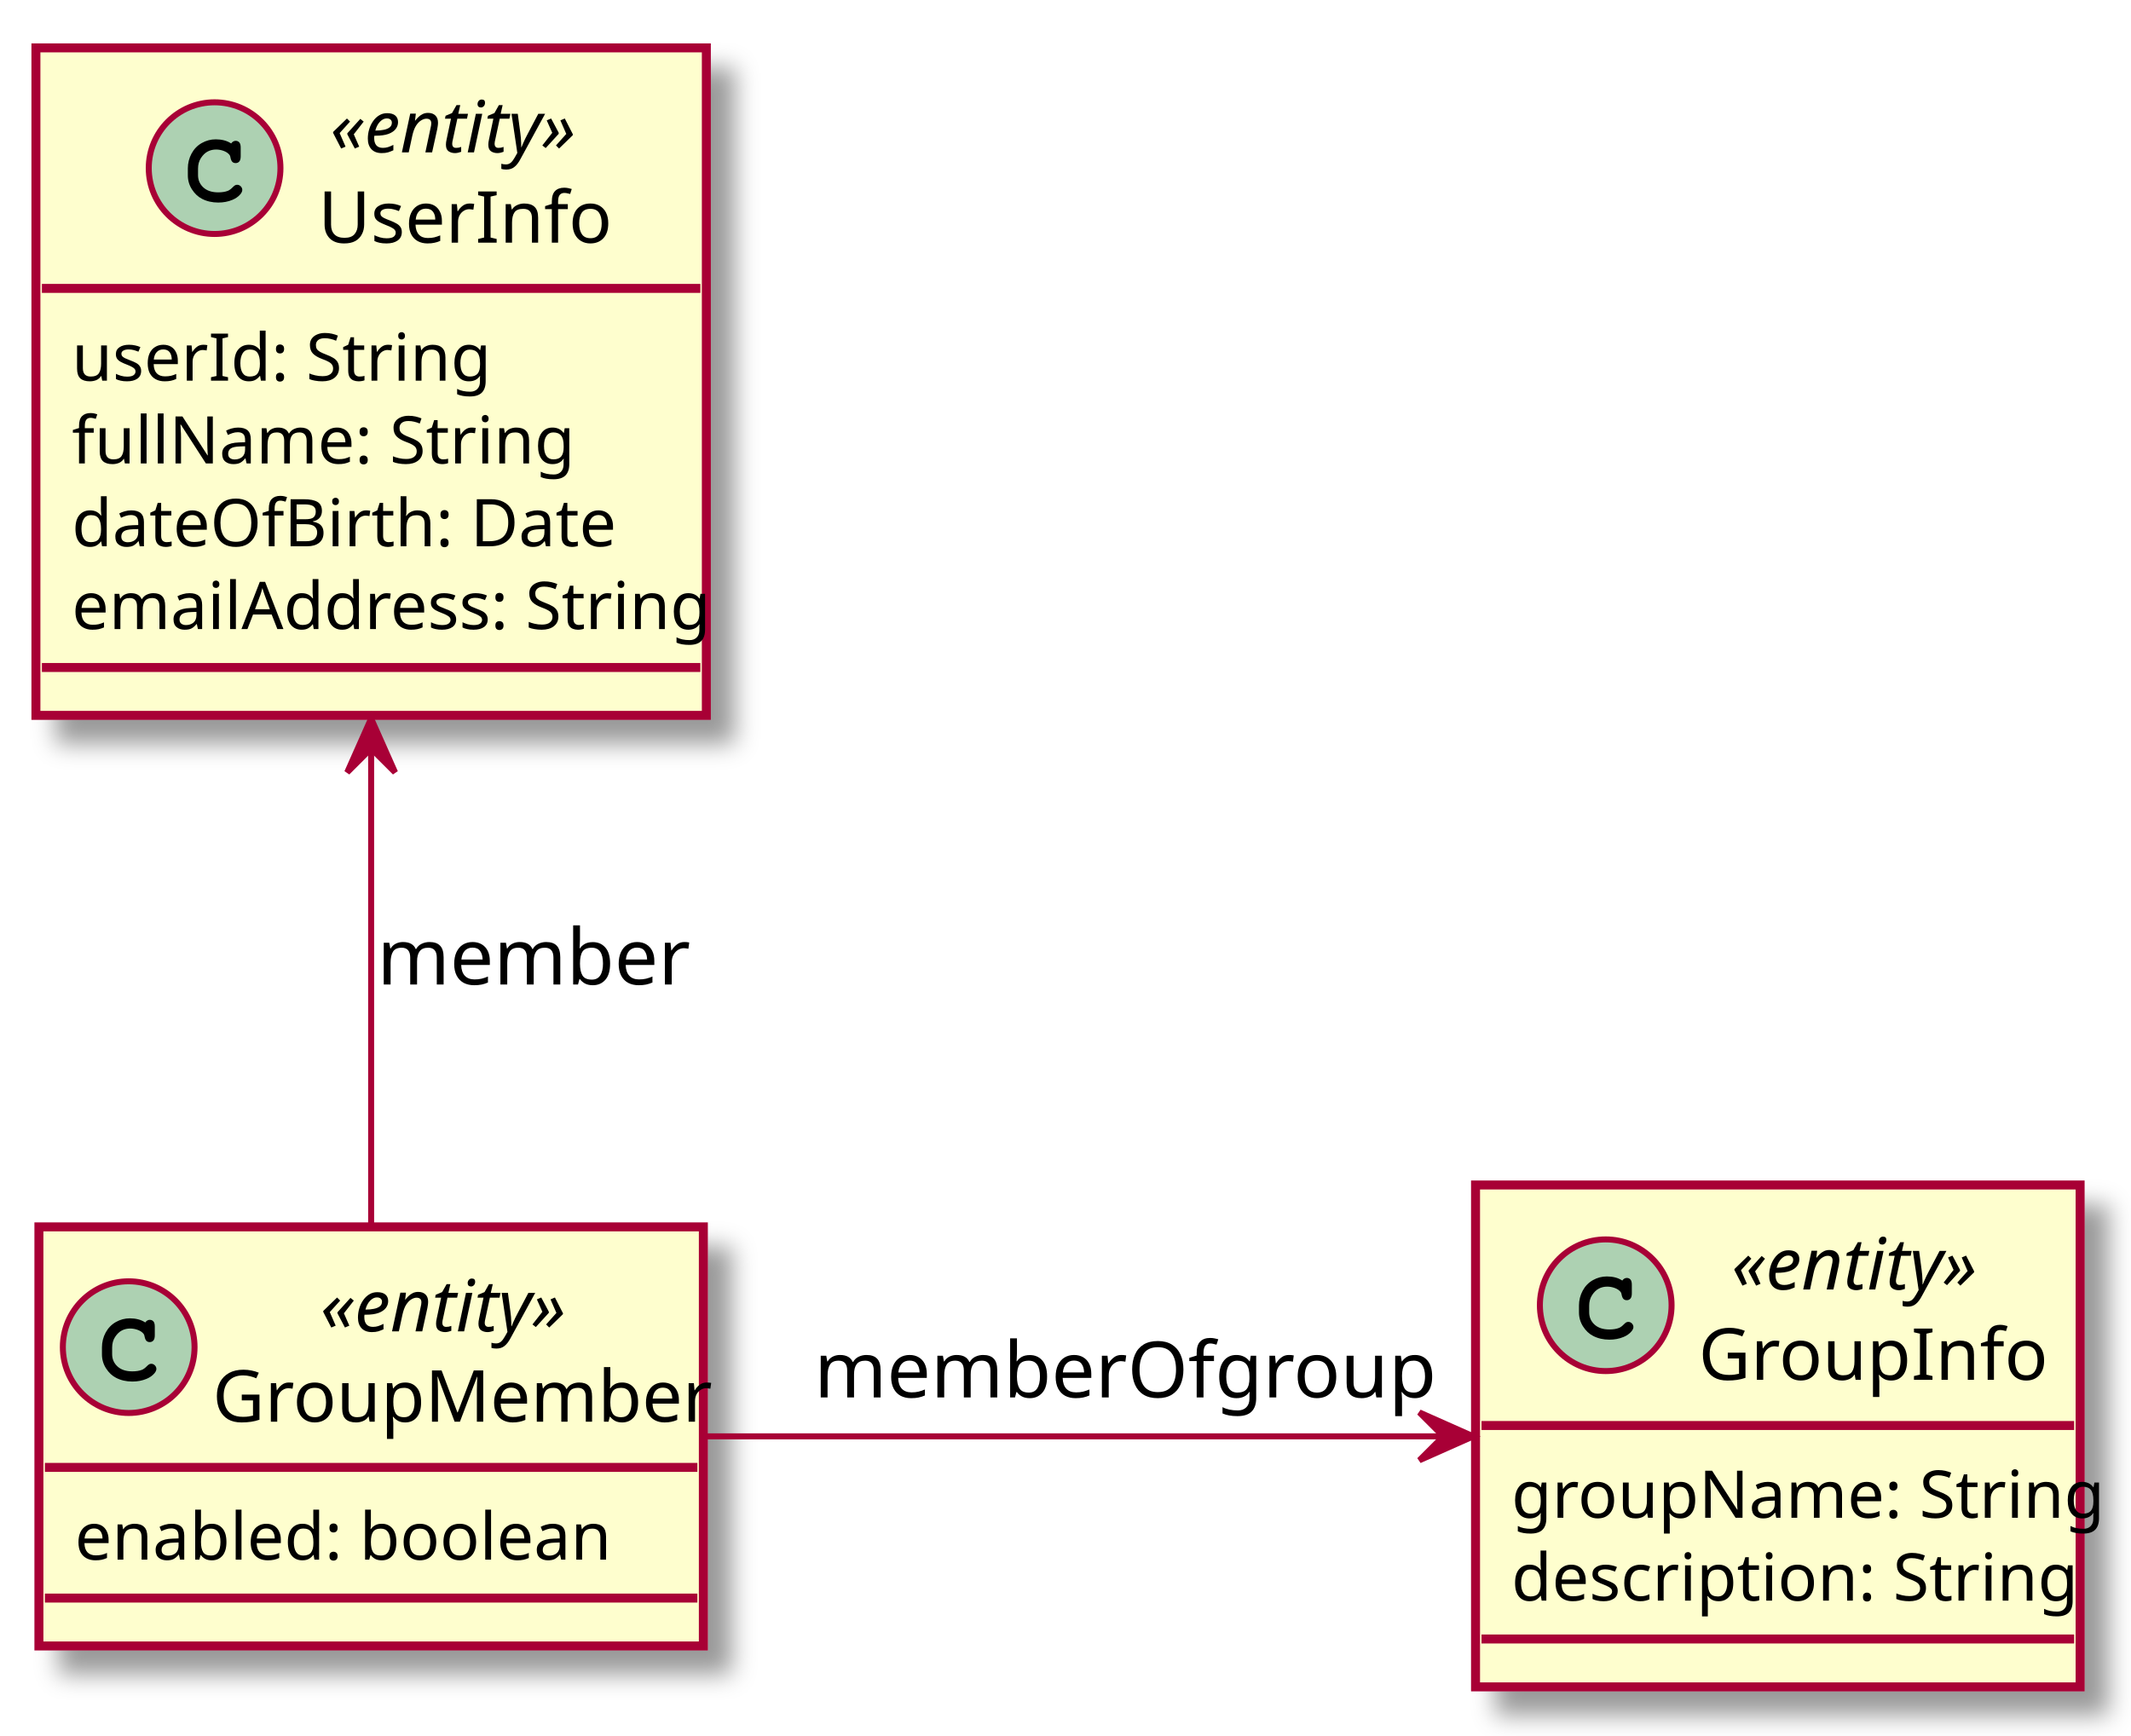
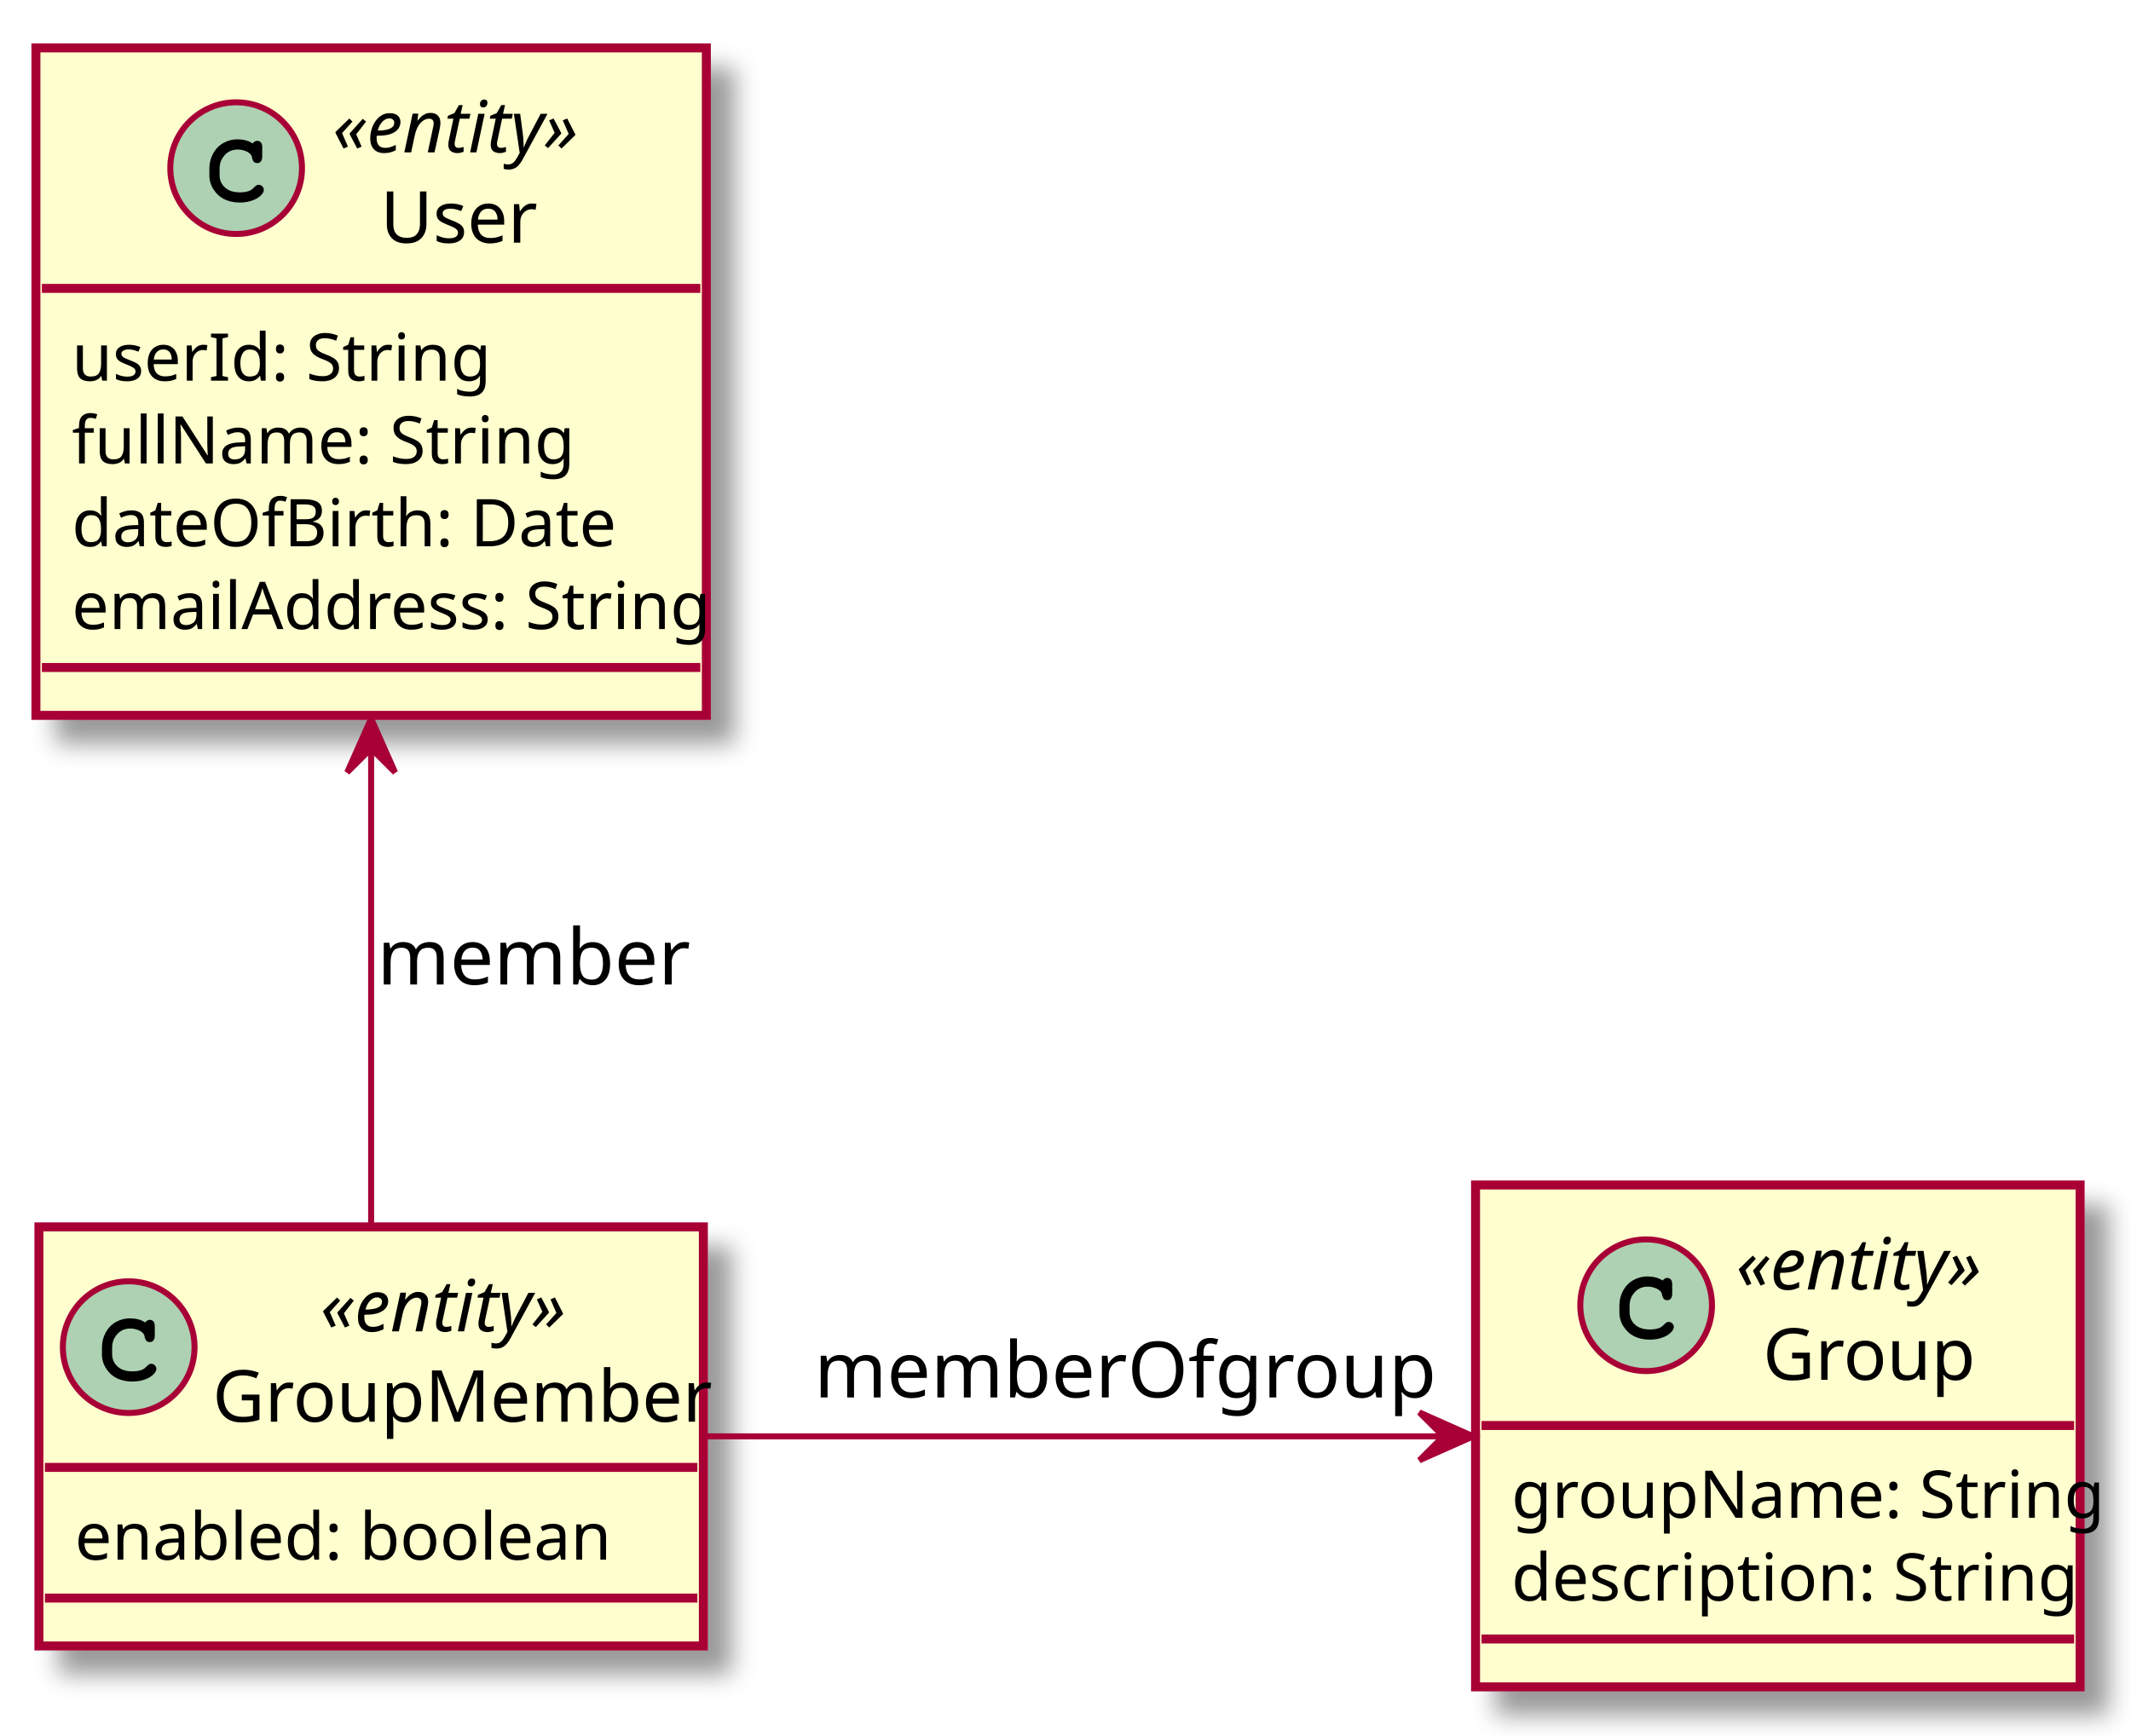
<svg xmlns="http://www.w3.org/2000/svg" height="290px" style="width:356px;height:290px;" version="1.1" viewBox="0 0 356 290" width="356px">
  <defs>
    <filter height="300%" id="f1" width="300%" x="-1" y="-1">
      <feGaussianBlur result="blurOut" stdDeviation="2.0" />
      <feColorMatrix in="blurOut" result="blurOut2" type="matrix" values="0 0 0 0 0 0 0 0 0 0 0 0 0 0 0 0 0 0 .4 0" />
      <feOffset dx="4.0" dy="4.0" in="blurOut2" result="blurOut3" />
      <feBlend in="SourceGraphic" in2="blurOut3" mode="normal" />
    </filter>
  </defs>
  <g>
    <rect fill="#FEFECE" filter="url(#f1)" height="111.531" style="stroke: #A80036; stroke-width: 1.5;" width="112" x="6" y="8" />
-     <ellipse cx="35.85" cy="28.094" fill="#ADD1B2" rx="11" ry="11" style="stroke: #A80036; stroke-width: 1.0;" />
-     <path d="M38.616,23.969 Q38.772,23.75 38.959,23.641 Q39.147,23.531 39.366,23.531 Q39.741,23.531 39.975,23.789 Q40.209,24.047 40.209,24.656 L40.209,26.109 Q40.209,26.719 39.975,26.984 Q39.741,27.25 39.366,27.25 Q39.022,27.25 38.819,27.047 Q38.616,26.859 38.506,26.344 Q38.459,25.984 38.272,25.797 Q37.944,25.422 37.334,25.203 Q36.725,24.984 36.1,24.984 Q35.334,24.984 34.702,25.312 Q34.069,25.641 33.577,26.391 Q33.084,27.141 33.084,28.172 L33.084,29.266 Q33.084,30.5 33.975,31.32 Q34.866,32.141 36.459,32.141 Q37.397,32.141 38.053,31.891 Q38.444,31.734 38.866,31.297 Q39.131,31.031 39.28,30.953 Q39.428,30.875 39.631,30.875 Q39.959,30.875 40.217,31.133 Q40.475,31.391 40.475,31.734 Q40.475,32.078 40.131,32.484 Q39.631,33.062 38.834,33.391 Q37.756,33.844 36.459,33.844 Q34.944,33.844 33.741,33.219 Q32.756,32.719 32.069,31.648 Q31.381,30.578 31.381,29.297 L31.381,28.141 Q31.381,26.812 31.998,25.664 Q32.616,24.516 33.709,23.898 Q34.803,23.281 36.038,23.281 Q36.772,23.281 37.42,23.445 Q38.069,23.609 38.616,23.969 Z " />
-     <text fill="#000000" font-family="sans-serif" font-size="12" font-style="italic" lengthAdjust="spacingAndGlyphs" textLength="43" x="55.15" y="25.457">«entity»</text>
-     <text fill="#000000" font-family="sans-serif" font-size="12" lengthAdjust="spacingAndGlyphs" textLength="47" x="53.15" y="40.551">UserInfo</text>
+     <ellipse cx="39.45" cy="28.094" fill="#ADD1B2" rx="11" ry="11" style="stroke: #A80036; stroke-width: 1.0;" />
+     <path d="M42.216,23.969 Q42.372,23.75 42.559,23.641 Q42.747,23.531 42.966,23.531 Q43.341,23.531 43.575,23.789 Q43.809,24.047 43.809,24.656 L43.809,26.109 Q43.809,26.719 43.575,26.984 Q43.341,27.25 42.966,27.25 Q42.622,27.25 42.419,27.047 Q42.216,26.859 42.106,26.344 Q42.059,25.984 41.872,25.797 Q41.544,25.422 40.934,25.203 Q40.325,24.984 39.7,24.984 Q38.934,24.984 38.302,25.312 Q37.669,25.641 37.177,26.391 Q36.684,27.141 36.684,28.172 L36.684,29.266 Q36.684,30.5 37.575,31.32 Q38.466,32.141 40.059,32.141 Q40.997,32.141 41.653,31.891 Q42.044,31.734 42.466,31.297 Q42.731,31.031 42.88,30.953 Q43.028,30.875 43.231,30.875 Q43.559,30.875 43.817,31.133 Q44.075,31.391 44.075,31.734 Q44.075,32.078 43.731,32.484 Q43.231,33.062 42.434,33.391 Q41.356,33.844 40.059,33.844 Q38.544,33.844 37.341,33.219 Q36.356,32.719 35.669,31.648 Q34.981,30.578 34.981,29.297 L34.981,28.141 Q34.981,26.812 35.598,25.664 Q36.216,24.516 37.309,23.898 Q38.403,23.281 39.638,23.281 Q40.372,23.281 41.02,23.445 Q41.669,23.609 42.216,23.969 Z " />
+     <text fill="#000000" font-family="sans-serif" font-size="12" font-style="italic" lengthAdjust="spacingAndGlyphs" textLength="43" x="55.55" y="25.457">«entity»</text>
+     <text fill="#000000" font-family="sans-serif" font-size="12" lengthAdjust="spacingAndGlyphs" textLength="27" x="63.55" y="40.551">User</text>
    <line style="stroke: #A80036; stroke-width: 1.5;" x1="7" x2="117" y1="48.188" y2="48.188" />
    <text fill="#000000" font-family="sans-serif" font-size="11" lengthAdjust="spacingAndGlyphs" textLength="64" x="12" y="63.606">userId: String</text>
    <text fill="#000000" font-family="sans-serif" font-size="11" lengthAdjust="spacingAndGlyphs" textLength="75" x="12" y="77.442">fullName: String</text>
    <text fill="#000000" font-family="sans-serif" font-size="11" lengthAdjust="spacingAndGlyphs" textLength="83" x="12" y="91.278">dateOfBirth: Date</text>
    <text fill="#000000" font-family="sans-serif" font-size="11" lengthAdjust="spacingAndGlyphs" textLength="100" x="12" y="105.114">emailAddress: String</text>
    <line style="stroke: #A80036; stroke-width: 1.5;" x1="7" x2="117" y1="111.531" y2="111.531" />
    <rect fill="#FEFECE" filter="url(#f1)" height="83.859" style="stroke: #A80036; stroke-width: 1.5;" width="101" x="246.5" y="198" />
-     <ellipse cx="268.25" cy="218.094" fill="#ADD1B2" rx="11" ry="11" style="stroke: #A80036; stroke-width: 1.0;" />
-     <path d="M271.016,213.969 Q271.172,213.75 271.359,213.641 Q271.547,213.531 271.766,213.531 Q272.141,213.531 272.375,213.789 Q272.609,214.047 272.609,214.656 L272.609,216.109 Q272.609,216.719 272.375,216.984 Q272.141,217.25 271.766,217.25 Q271.422,217.25 271.219,217.047 Q271.016,216.859 270.906,216.344 Q270.859,215.984 270.672,215.797 Q270.344,215.422 269.734,215.203 Q269.125,214.984 268.5,214.984 Q267.734,214.984 267.102,215.312 Q266.469,215.641 265.977,216.391 Q265.484,217.141 265.484,218.172 L265.484,219.266 Q265.484,220.5 266.375,221.32 Q267.266,222.141 268.859,222.141 Q269.797,222.141 270.453,221.891 Q270.844,221.734 271.266,221.297 Q271.531,221.031 271.68,220.953 Q271.828,220.875 272.031,220.875 Q272.359,220.875 272.617,221.133 Q272.875,221.391 272.875,221.734 Q272.875,222.078 272.531,222.484 Q272.031,223.062 271.234,223.391 Q270.156,223.844 268.859,223.844 Q267.344,223.844 266.141,223.219 Q265.156,222.719 264.469,221.648 Q263.781,220.578 263.781,219.297 L263.781,218.141 Q263.781,216.812 264.398,215.664 Q265.016,214.516 266.109,213.898 Q267.203,213.281 268.438,213.281 Q269.172,213.281 269.82,213.445 Q270.469,213.609 271.016,213.969 Z " />
-     <text fill="#000000" font-family="sans-serif" font-size="12" font-style="italic" lengthAdjust="spacingAndGlyphs" textLength="43" x="289.25" y="215.457">«entity»</text>
-     <text fill="#000000" font-family="sans-serif" font-size="12" lengthAdjust="spacingAndGlyphs" textLength="54" x="283.75" y="230.551">GroupInfo</text>
+     <ellipse cx="275" cy="218.094" fill="#ADD1B2" rx="11" ry="11" style="stroke: #A80036; stroke-width: 1.0;" />
+     <path d="M277.766,213.969 Q277.922,213.75 278.109,213.641 Q278.297,213.531 278.516,213.531 Q278.891,213.531 279.125,213.789 Q279.359,214.047 279.359,214.656 L279.359,216.109 Q279.359,216.719 279.125,216.984 Q278.891,217.25 278.516,217.25 Q278.172,217.25 277.969,217.047 Q277.766,216.859 277.656,216.344 Q277.609,215.984 277.422,215.797 Q277.094,215.422 276.484,215.203 Q275.875,214.984 275.25,214.984 Q274.484,214.984 273.852,215.312 Q273.219,215.641 272.727,216.391 Q272.234,217.141 272.234,218.172 L272.234,219.266 Q272.234,220.5 273.125,221.32 Q274.016,222.141 275.609,222.141 Q276.547,222.141 277.203,221.891 Q277.594,221.734 278.016,221.297 Q278.281,221.031 278.43,220.953 Q278.578,220.875 278.781,220.875 Q279.109,220.875 279.367,221.133 Q279.625,221.391 279.625,221.734 Q279.625,222.078 279.281,222.484 Q278.781,223.062 277.984,223.391 Q276.906,223.844 275.609,223.844 Q274.094,223.844 272.891,223.219 Q271.906,222.719 271.219,221.648 Q270.531,220.578 270.531,219.297 L270.531,218.141 Q270.531,216.812 271.148,215.664 Q271.766,214.516 272.859,213.898 Q273.953,213.281 275.188,213.281 Q275.922,213.281 276.57,213.445 Q277.219,213.609 277.766,213.969 Z " />
+     <text fill="#000000" font-family="sans-serif" font-size="12" font-style="italic" lengthAdjust="spacingAndGlyphs" textLength="43" x="290" y="215.457">«entity»</text>
+     <text fill="#000000" font-family="sans-serif" font-size="12" lengthAdjust="spacingAndGlyphs" textLength="34" x="294.5" y="230.551">Group</text>
    <line style="stroke: #A80036; stroke-width: 1.5;" x1="247.5" x2="346.5" y1="238.188" y2="238.188" />
    <text fill="#000000" font-family="sans-serif" font-size="11" lengthAdjust="spacingAndGlyphs" textLength="89" x="252.5" y="253.606">groupName: String</text>
    <text fill="#000000" font-family="sans-serif" font-size="11" lengthAdjust="spacingAndGlyphs" textLength="87" x="252.5" y="267.442">description: String</text>
    <line style="stroke: #A80036; stroke-width: 1.5;" x1="247.5" x2="346.5" y1="273.859" y2="273.859" />
    <rect fill="#FEFECE" filter="url(#f1)" height="70.023" style="stroke: #A80036; stroke-width: 1.5;" width="111" x="6.5" y="205" />
    <ellipse cx="21.5" cy="225.094" fill="#ADD1B2" rx="11" ry="11" style="stroke: #A80036; stroke-width: 1.0;" />
    <path d="M24.266,220.969 Q24.422,220.75 24.609,220.641 Q24.797,220.531 25.016,220.531 Q25.391,220.531 25.625,220.789 Q25.859,221.047 25.859,221.656 L25.859,223.109 Q25.859,223.719 25.625,223.984 Q25.391,224.25 25.016,224.25 Q24.672,224.25 24.469,224.047 Q24.266,223.859 24.156,223.344 Q24.109,222.984 23.922,222.797 Q23.594,222.422 22.984,222.203 Q22.375,221.984 21.75,221.984 Q20.984,221.984 20.352,222.312 Q19.719,222.641 19.227,223.391 Q18.734,224.141 18.734,225.172 L18.734,226.266 Q18.734,227.5 19.625,228.32 Q20.516,229.141 22.109,229.141 Q23.047,229.141 23.703,228.891 Q24.094,228.734 24.516,228.297 Q24.781,228.031 24.93,227.953 Q25.078,227.875 25.281,227.875 Q25.609,227.875 25.867,228.133 Q26.125,228.391 26.125,228.734 Q26.125,229.078 25.781,229.484 Q25.281,230.062 24.484,230.391 Q23.406,230.844 22.109,230.844 Q20.594,230.844 19.391,230.219 Q18.406,229.719 17.719,228.648 Q17.031,227.578 17.031,226.297 L17.031,225.141 Q17.031,223.812 17.648,222.664 Q18.266,221.516 19.359,220.898 Q20.453,220.281 21.688,220.281 Q22.422,220.281 23.07,220.445 Q23.719,220.609 24.266,220.969 Z " />
    <text fill="#000000" font-family="sans-serif" font-size="12" font-style="italic" lengthAdjust="spacingAndGlyphs" textLength="43" x="53.5" y="222.457">«entity»</text>
    <text fill="#000000" font-family="sans-serif" font-size="12" lengthAdjust="spacingAndGlyphs" textLength="79" x="35.5" y="237.551">GroupMember</text>
    <line style="stroke: #A80036; stroke-width: 1.5;" x1="7.5" x2="116.5" y1="245.188" y2="245.188" />
    <text fill="#000000" font-family="sans-serif" font-size="11" lengthAdjust="spacingAndGlyphs" textLength="82" x="12.5" y="260.606">enabled: boolean</text>
    <line style="stroke: #A80036; stroke-width: 1.5;" x1="7.5" x2="116.5" y1="267.023" y2="267.023" />
    <path d="M117.692,240 C154.82,240 203.458,240 240.709,240 " fill="none" style="stroke: #A80036; stroke-width: 1.0;" />
    <polygon fill="#A80036" points="246.119,240,237.119,236,241.119,240,237.119,244,246.119,240" style="stroke: #A80036; stroke-width: 1.0;" />
    <text fill="#000000" font-family="sans-serif" font-size="13" lengthAdjust="spacingAndGlyphs" textLength="92" x="136" y="233.495">memberOfgroup</text>
    <path d="M62,125.319 C62,151.902 62,182.165 62,204.779 " fill="none" style="stroke: #A80036; stroke-width: 1.0;" />
    <polygon fill="#A80036" points="62,120.055,58,129.055,62,125.055,66,129.055,62,120.055" style="stroke: #A80036; stroke-width: 1.0;" />
    <text fill="#000000" font-family="sans-serif" font-size="13" lengthAdjust="spacingAndGlyphs" textLength="47" x="63" y="164.495">member</text>
  </g>
</svg>
